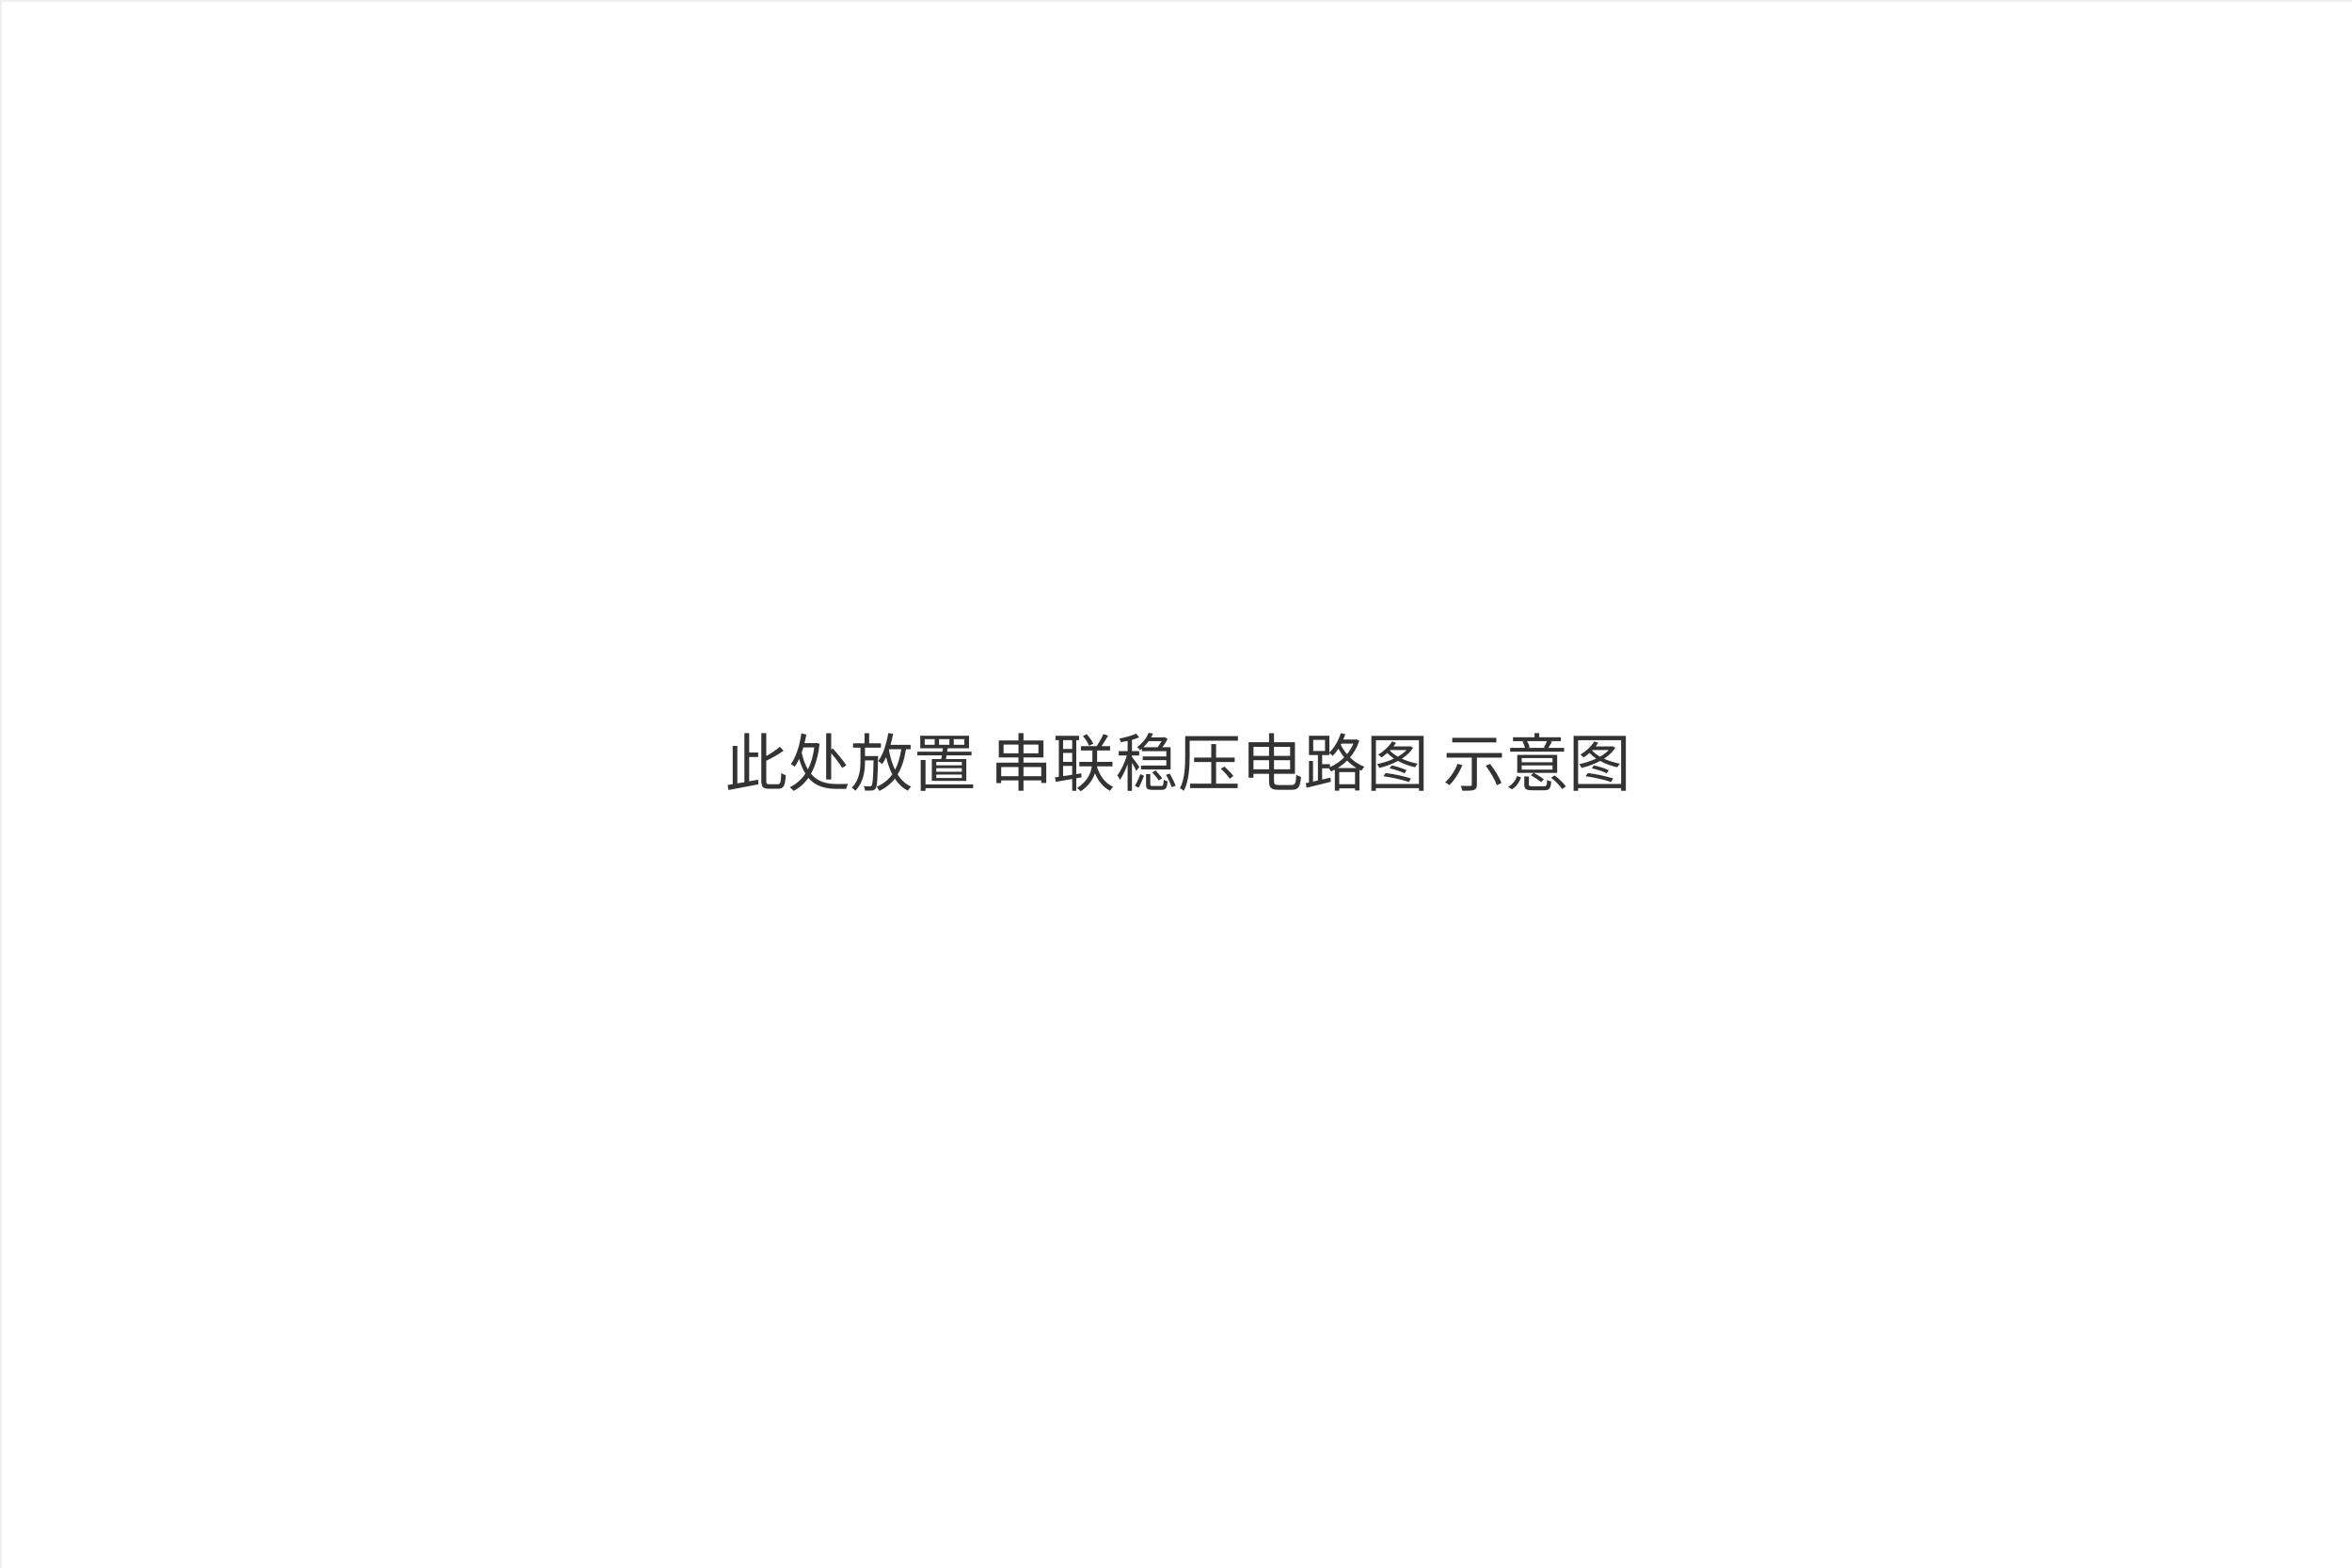
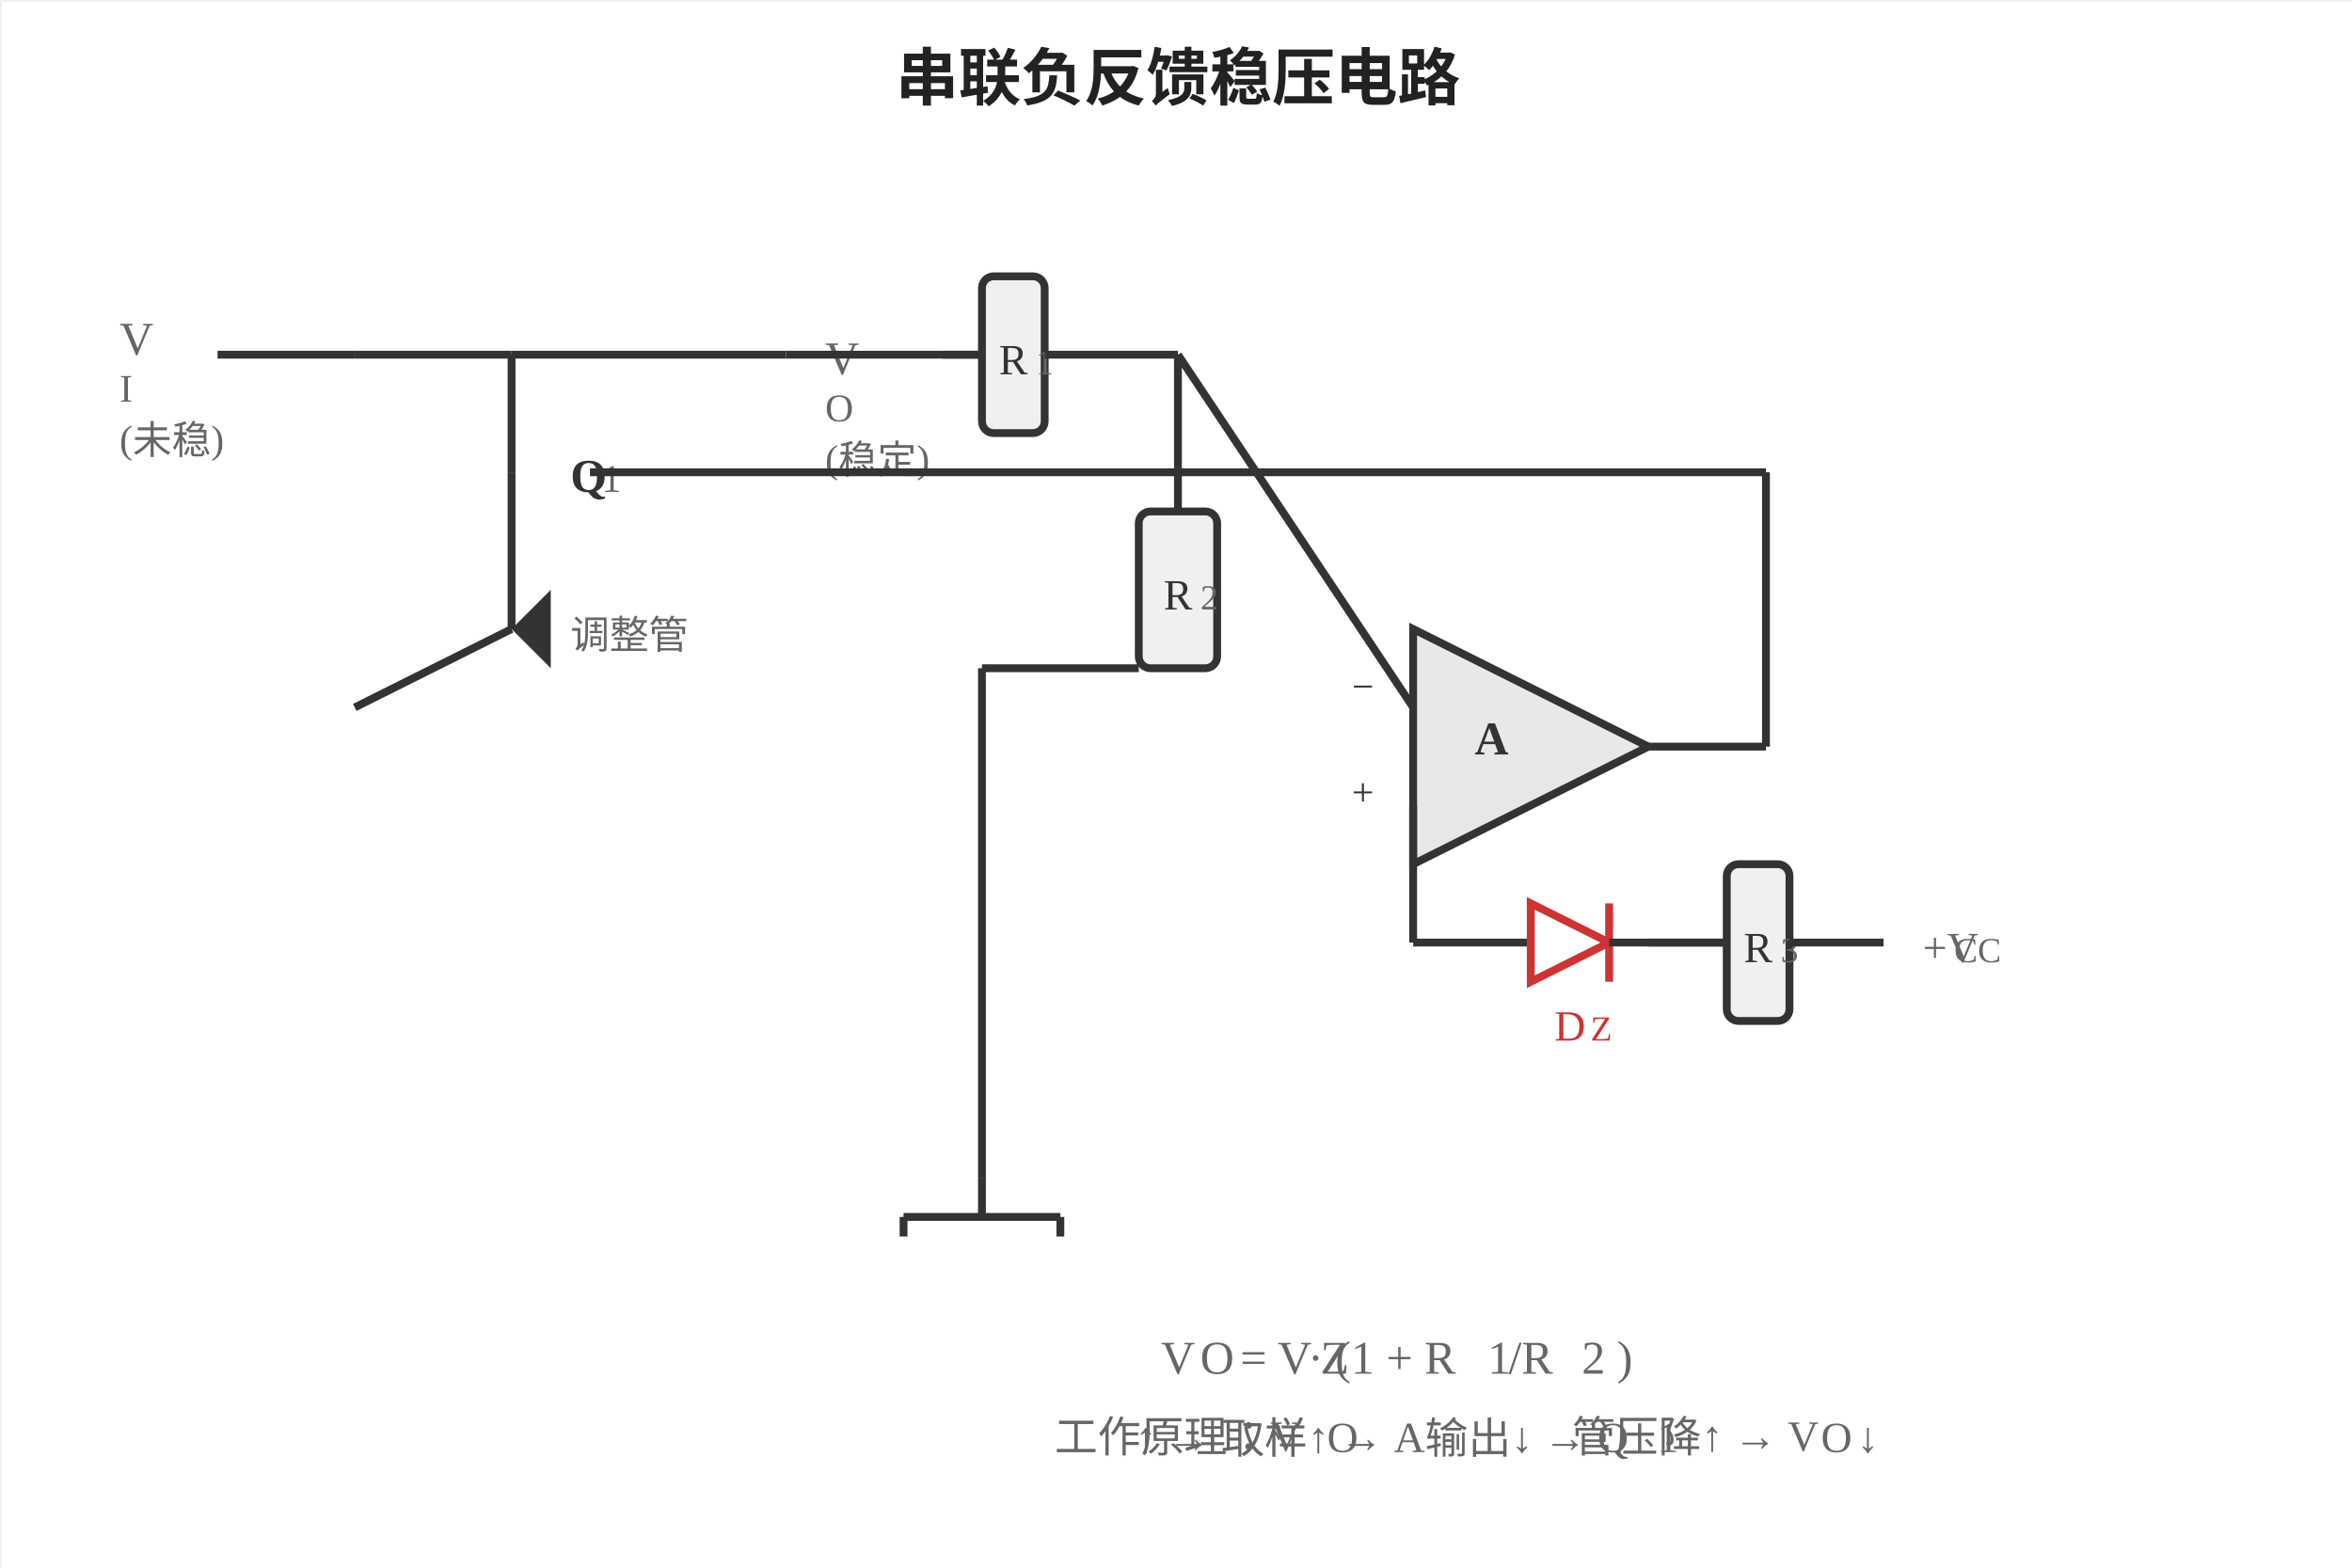
- <svg xmlns="http://www.w3.org/2000/svg" width="600" height="400">
+ <svg xmlns="http://www.w3.org/2000/svg" width="600" height="400" viewBox="0 0 600 400">
  <defs />
  <g transform="translate(0.5,0.5)">
    <rect x="0" y="0" width="600" height="400" fill="#ffffff" stroke="none" />
-     <text x="300" y="200" text-anchor="middle" font-size="16" fill="#333">此处放置 串联稳压电路图 示意图</text>
+     <text x="300" y="25" text-anchor="middle" font-size="16" font-weight="bold" fill="#222">串联负反馈稳压电路</text>
+     <text x="30" y="90" font-size="12" fill="#666">V</text>
+     <text x="30" y="102" font-size="10" fill="#666">I</text>
+     <text x="30" y="115" font-size="10" fill="#666">(未稳)</text>
+     <line x1="55" y1="90" x2="90" y2="90" stroke="#333" stroke-width="2" />
+     <line x1="90" y1="90" x2="130" y2="90" stroke="#333" stroke-width="2" />
+     <line x1="130" y1="90" x2="130" y2="120" stroke="#333" stroke-width="2" />
+     <line x1="130" y1="120" x2="130" y2="160" stroke="#333" stroke-width="2" />
+     <polygon points="130,160 140,150 140,170" fill="#333" />
+     <line x1="130" y1="160" x2="90" y2="180" stroke="#333" stroke-width="2" />
+     <text x="145" y="125" font-size="12" font-weight="bold" fill="#333">Q</text>
+     <text x="153" y="125" font-size="10" fill="#666">1</text>
+     <text x="145" y="165" font-size="10" fill="#666">调整管</text>
+     <line x1="130" y1="90" x2="200" y2="90" stroke="#333" stroke-width="2" />
+     <text x="210" y="95" font-size="12" fill="#666">V</text>
+     <text x="210" y="107" font-size="10" fill="#666">O</text>
+     <text x="210" y="120" font-size="10" fill="#666">(稳定)</text>
+     <line x1="200" y1="90" x2="250" y2="90" stroke="#333" stroke-width="2" />
+     <rect x="250" y="70" width="16" height="40" fill="#f0f0f0" stroke="#333" stroke-width="2" rx="3" />
+     <text x="258" y="95" text-anchor="middle" font-size="11" fill="#333">R</text>
+     <text x="266" y="95" text-anchor="middle" font-size="9" fill="#666">1</text>
+     <line x1="250" y1="90" x2="240" y2="90" stroke="#333" stroke-width="2" />
+     <line x1="266" y1="90" x2="300" y2="90" stroke="#333" stroke-width="2" />
+     <line x1="300" y1="90" x2="300" y2="130" stroke="#333" stroke-width="2" />
+     <rect x="290" y="130" width="20" height="40" fill="#f0f0f0" stroke="#333" stroke-width="2" rx="3" />
+     <text x="300" y="155" text-anchor="middle" font-size="11" fill="#333">R</text>
+     <text x="308" y="155" text-anchor="middle" font-size="9" fill="#666">2</text>
+     <line x1="290" y1="170" x2="250" y2="170" stroke="#333" stroke-width="2" />
+     <line x1="250" y1="170" x2="250" y2="300" stroke="#333" stroke-width="2" />
+     <polygon points="360,160 360,220 420,190" fill="#e8e8e8" stroke="#333" stroke-width="2" />
+     <text x="380" y="192" text-anchor="middle" font-size="12" font-weight="bold" fill="#333">A</text>
+     <text x="350" y="178" text-anchor="end" font-size="10" fill="#333">−</text>
+     <text x="350" y="205" text-anchor="end" font-size="10" fill="#333">+</text>
+     <line x1="300" y1="90" x2="360" y2="180" stroke="#333" stroke-width="2" />
+     <line x1="360" y1="205" x2="360" y2="240" stroke="#333" stroke-width="2" />
+     <line x1="360" y1="240" x2="390" y2="240" stroke="#333" stroke-width="2" />
+     <polygon points="390,230 410,240 390,250" fill="none" stroke="#cc3333" stroke-width="2" />
+     <line x1="410" y1="230" x2="410" y2="250" stroke="#cc3333" stroke-width="2" />
+     <text x="400" y="265" text-anchor="middle" font-size="11" fill="#cc3333">D</text>
+     <text x="408" y="265" text-anchor="middle" font-size="9" fill="#cc3333">Z</text>
+     <line x1="410" y1="240" x2="440" y2="240" stroke="#333" stroke-width="2" />
+     <rect x="440" y="220" width="16" height="40" fill="#f0f0f0" stroke="#333" stroke-width="2" rx="3" />
+     <text x="448" y="245" text-anchor="middle" font-size="11" fill="#333">R</text>
+     <text x="456" y="245" text-anchor="middle" font-size="9" fill="#666">3</text>
+     <line x1="440" y1="240" x2="420" y2="240" stroke="#333" stroke-width="2" />
+     <line x1="456" y1="240" x2="480" y2="240" stroke="#333" stroke-width="2" />
+     <text x="490" y="245" font-size="11" fill="#666">+V</text>
+     <text x="498" y="245" font-size="9" fill="#666">CC</text>
+     <line x1="420" y1="190" x2="450" y2="190" stroke="#333" stroke-width="2" />
+     <line x1="450" y1="190" x2="450" y2="120" stroke="#333" stroke-width="2" />
+     <line x1="450" y1="120" x2="150" y2="120" stroke="#333" stroke-width="2" />
+     <line x1="250" y1="300" x2="250" y2="310" stroke="#333" stroke-width="2" />
+     <line x1="230" y1="310" x2="270" y2="310" stroke="#333" stroke-width="2" />
+     <line x1="230" y1="310" x2="230" y2="315" stroke="#333" stroke-width="2" />
+     <line x1="270" y1="310" x2="270" y2="315" stroke="#333" stroke-width="2" />
+     <text x="300" y="350" text-anchor="middle" font-size="12" fill="#666">V</text>
+     <text x="310" y="350" text-anchor="middle" font-size="12" fill="#666">O</text>
+     <text x="325" y="350" text-anchor="middle" font-size="12" fill="#666"> = V</text>
+     <text x="340" y="350" text-anchor="middle" font-size="12" fill="#666">Z</text>
+     <text x="352" y="350" text-anchor="middle" font-size="12" fill="#666"> · (1 + R</text>
+     <text x="382" y="350" text-anchor="middle" font-size="12" fill="#666">1</text>
+     <text x="390" y="350" text-anchor="middle" font-size="12" fill="#666">/R</text>
+     <text x="406" y="350" text-anchor="middle" font-size="12" fill="#666">2</text>
+     <text x="414" y="350" text-anchor="middle" font-size="12" fill="#666">)</text>
+     <text x="300" y="370" text-anchor="middle" font-size="11" fill="#666">工作原理：V</text>
+     <text x="342" y="370" text-anchor="middle" font-size="11" fill="#666">O</text>
+     <text x="352" y="370" text-anchor="middle" font-size="11" fill="#666">↑ → 取样↑ → A输出↓ → Q</text>
+     <text x="425" y="370" text-anchor="middle" font-size="11" fill="#666">1</text>
+     <text x="432" y="370" text-anchor="middle" font-size="11" fill="#666">管压降↑ → V</text>
+     <text x="468" y="370" text-anchor="middle" font-size="11" fill="#666">O</text>
+     <text x="476" y="370" text-anchor="middle" font-size="11" fill="#666">↓</text>
  </g>
</svg>
